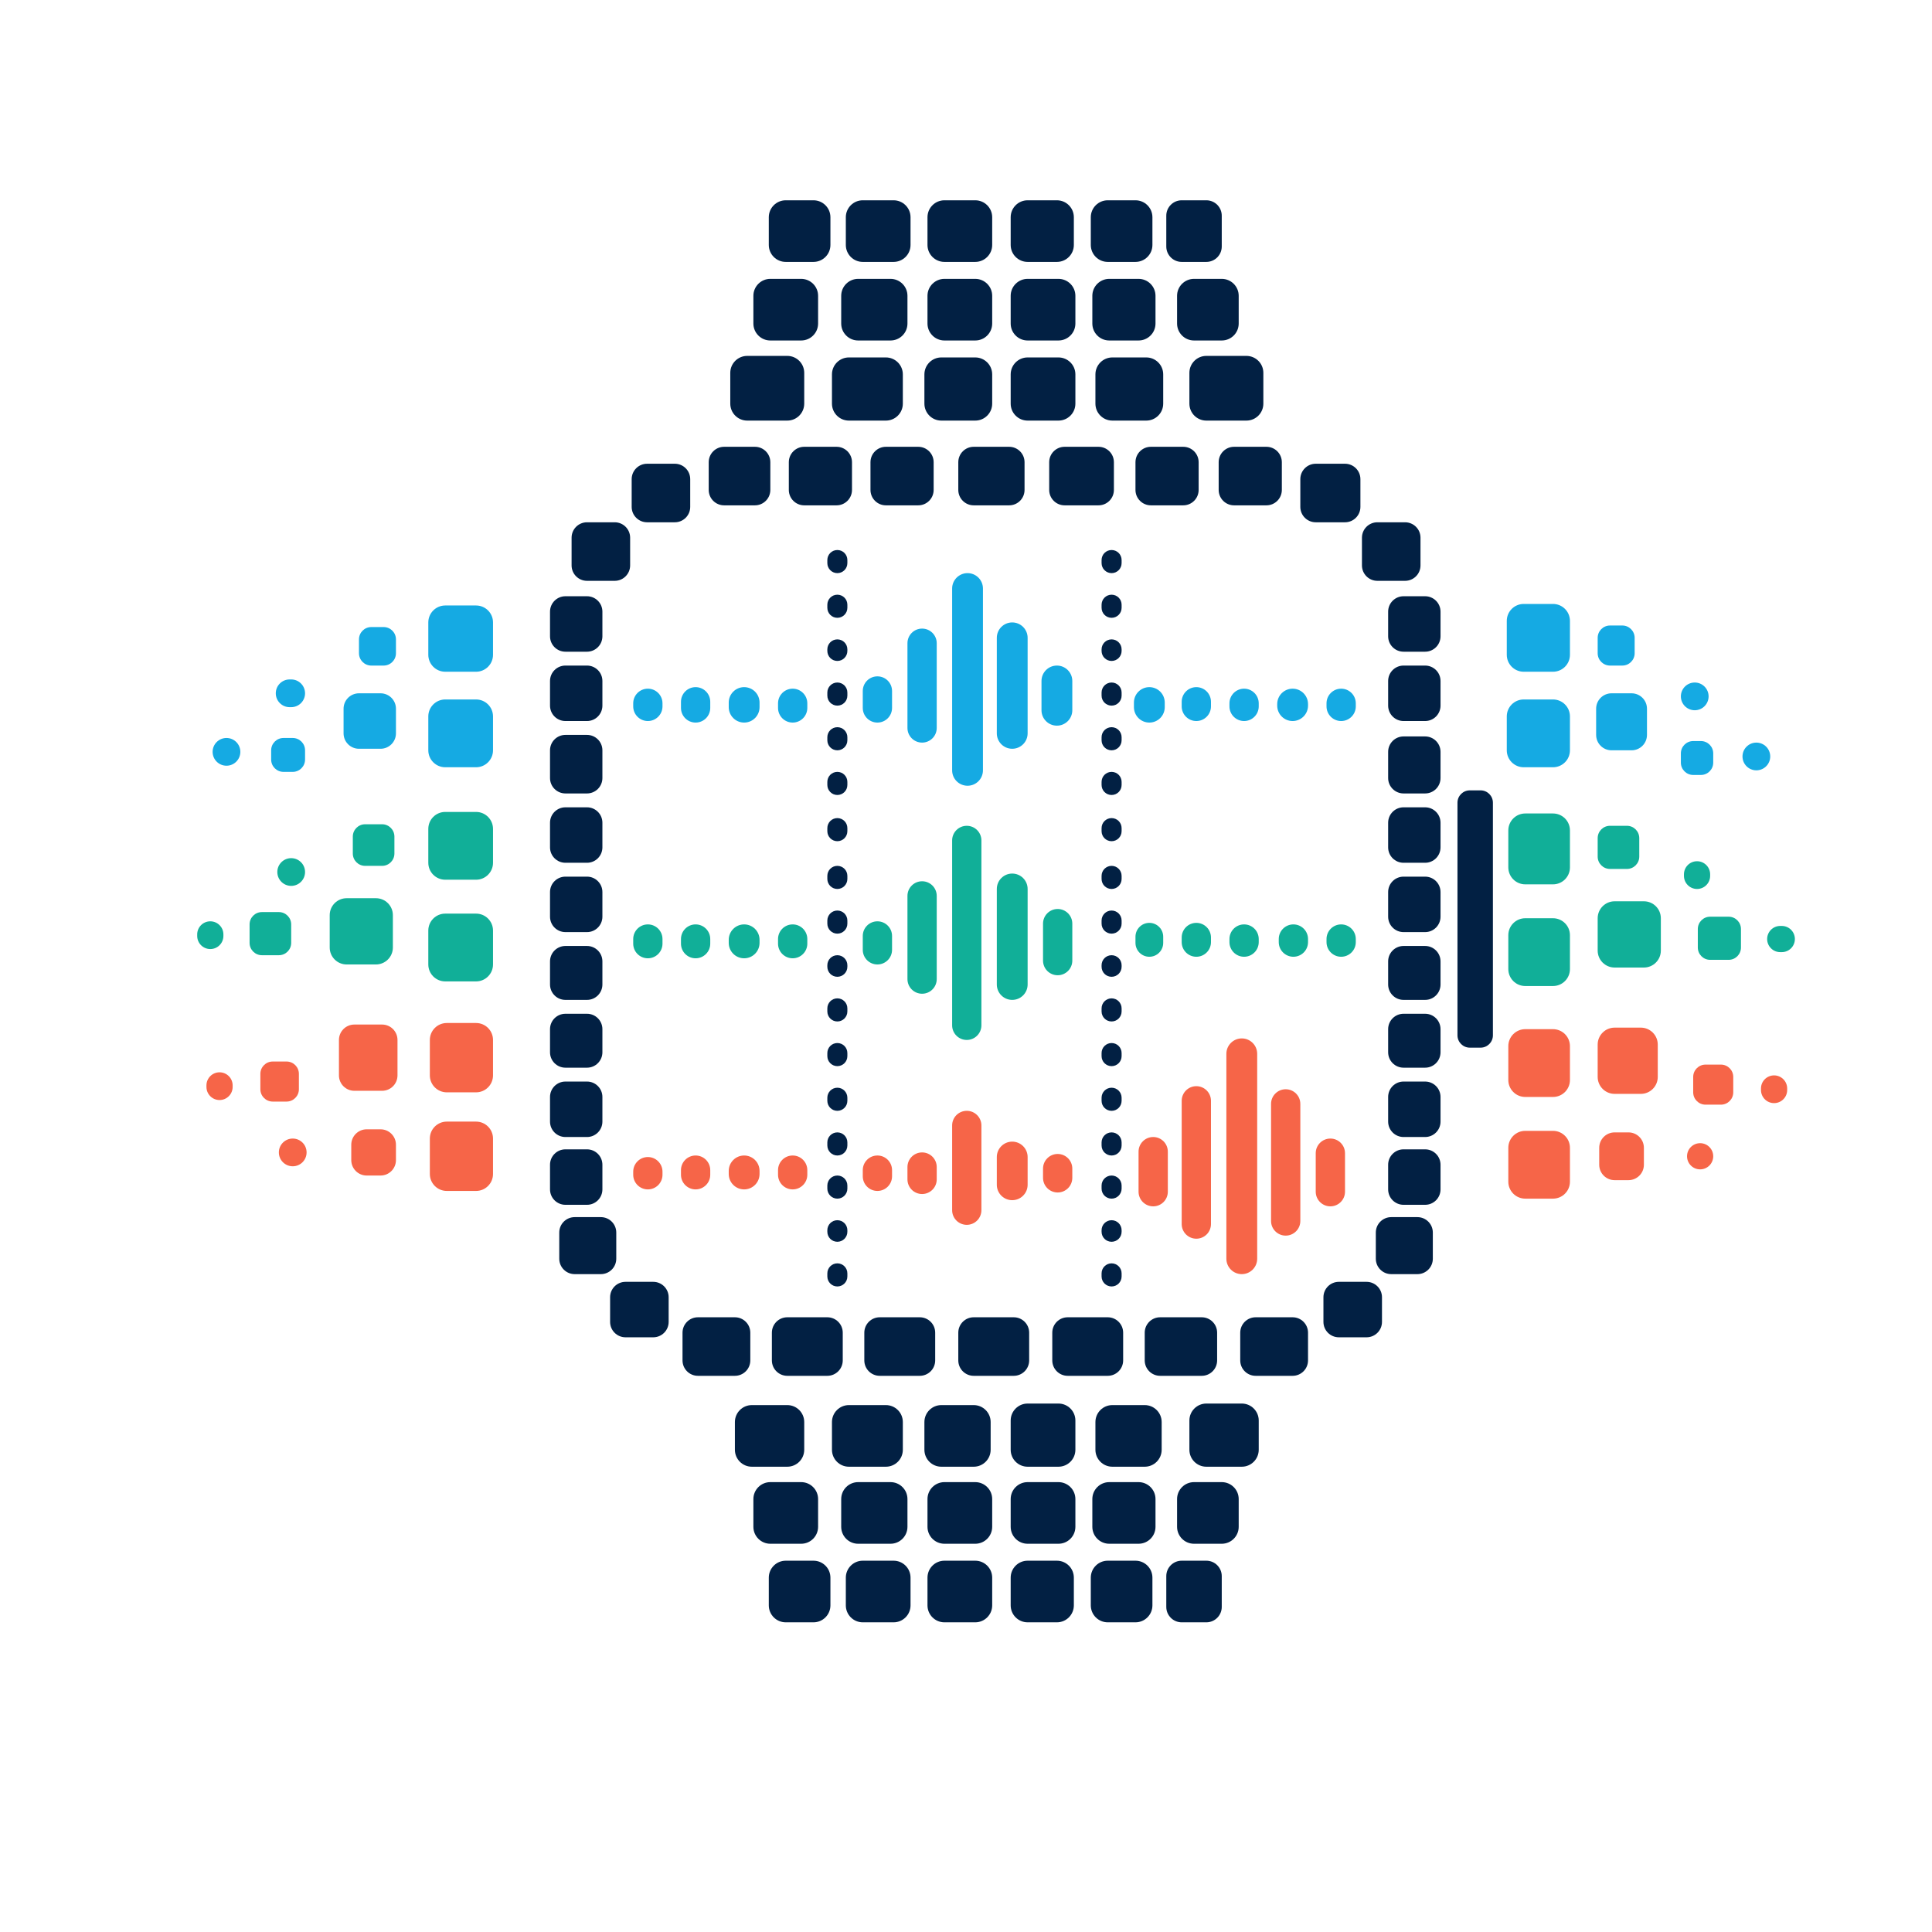
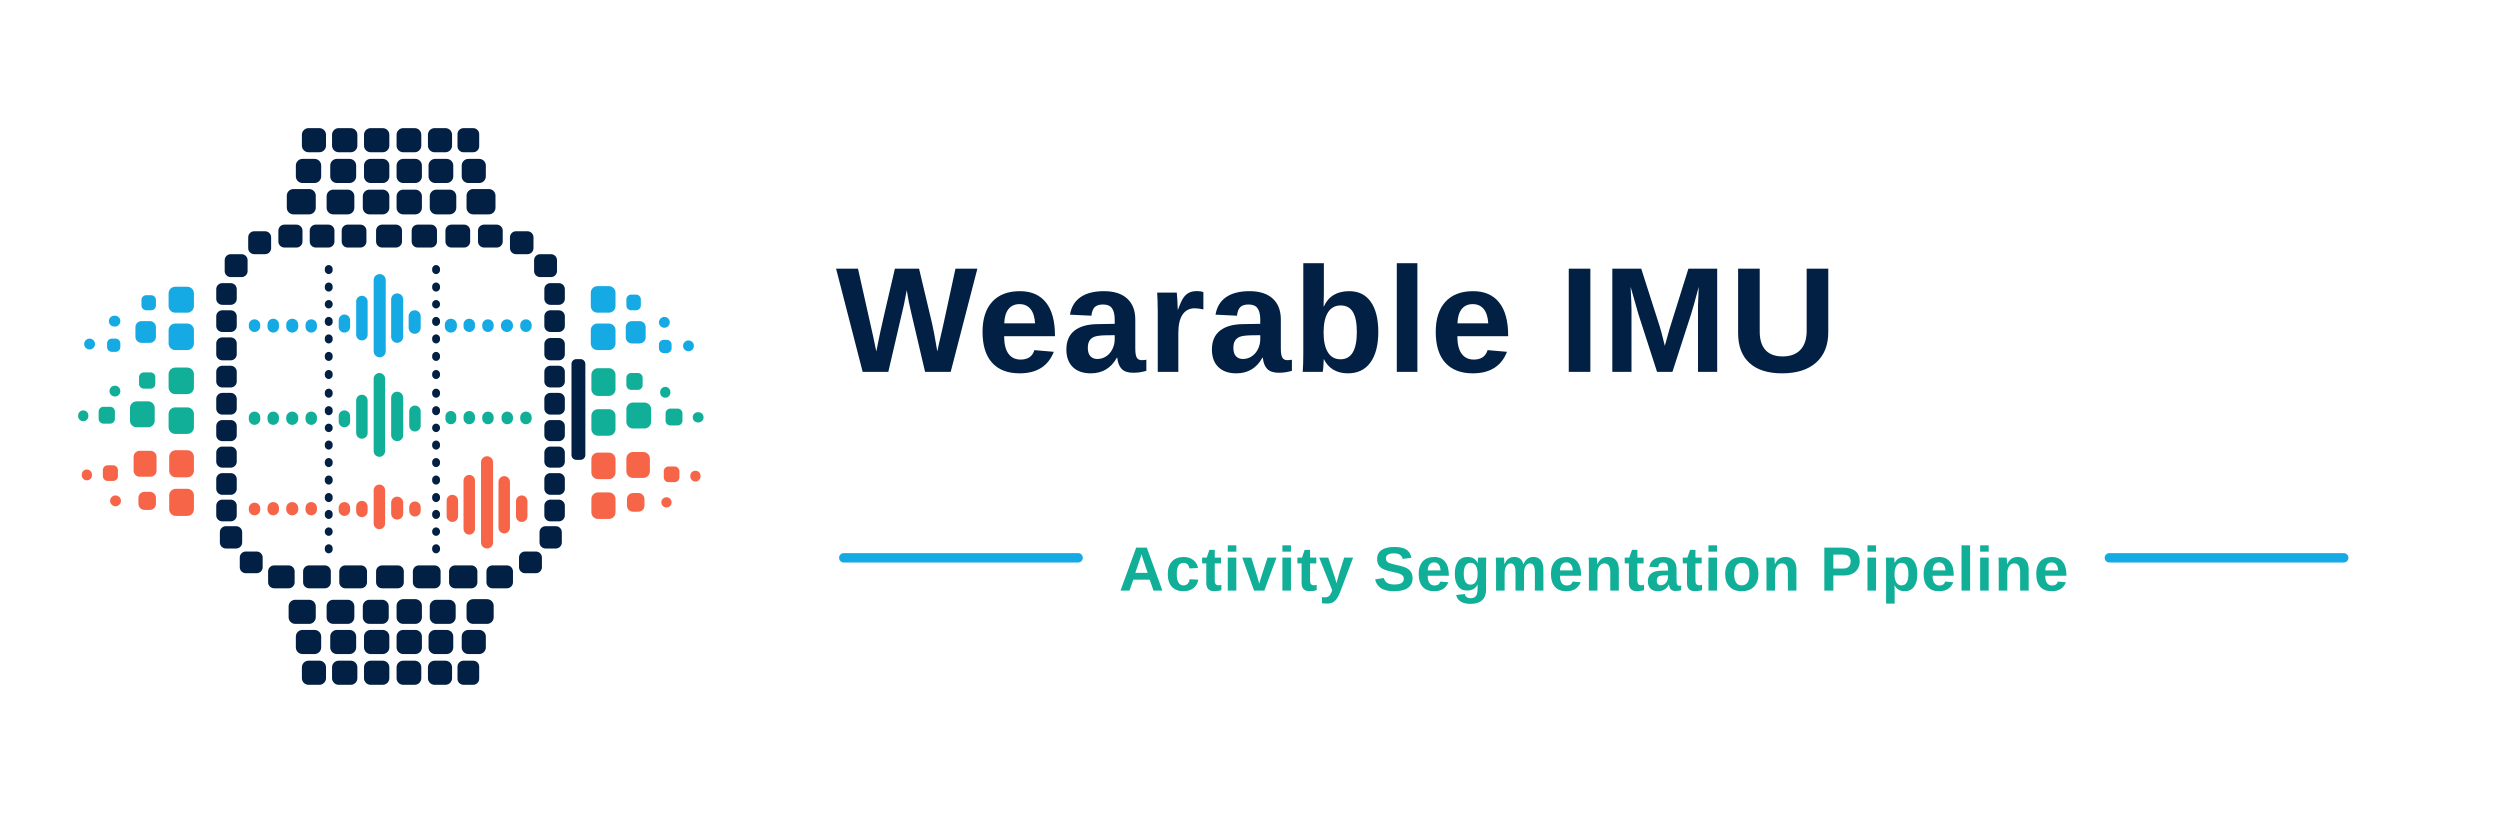
- <svg xmlns="http://www.w3.org/2000/svg" width="1254" height="1254" viewBox="0 0 1254 1254" fill="none">
-   <svg width="1254" height="1254" viewBox="0 0 1254 1254" fill="none">
+ <svg xmlns="http://www.w3.org/2000/svg" width="1600" height="520" viewBox="0 0 1600 520" fill="none" role="img" aria-labelledby="title desc">
+   <g id="mark" transform="translate(50 82) scale(0.386) translate(-128 -130)">
    <g id="dark">
      <path d="M 510 130 H 528 A 11 11 0 0 1 539 141 V 159 A 11 11 0 0 1 528 170 H 510 A 11 11 0 0 1 499 159 V 141 A 11 11 0 0 1 510 130 Z" fill="#022043" />
      <path d="M 560 130 H 580 A 11 11 0 0 1 591 141 V 159 A 11 11 0 0 1 580 170 H 560 A 11 11 0 0 1 549 159 V 141 A 11 11 0 0 1 560 130 Z" fill="#022043" />
      <path d="M 613 130 H 633 A 11 11 0 0 1 644 141 V 159 A 11 11 0 0 1 633 170 H 613 A 11 11 0 0 1 602 159 V 141 A 11 11 0 0 1 613 130 Z" fill="#022043" />
      <path d="M 667 130 H 686 A 11 11 0 0 1 697 141 V 159 A 11 11 0 0 1 686 170 H 667 A 11 11 0 0 1 656 159 V 141 A 11 11 0 0 1 667 130 Z" fill="#022043" />
      <path d="M 719 130 H 737 A 11 11 0 0 1 748 141 V 159 A 11 11 0 0 1 737 170 H 719 A 11 11 0 0 1 708 159 V 141 A 11 11 0 0 1 719 130 Z" fill="#022043" />
      <path d="M 767 130 H 783 A 10 10 0 0 1 793 140 V 160 A 10 10 0 0 1 783 170 H 767 A 10 10 0 0 1 757 160 V 140 A 10 10 0 0 1 767 130 Z" fill="#022043" />
      <path d="M 500 181 H 520 A 11 11 0 0 1 531 192 V 210 A 11 11 0 0 1 520 221 H 500 A 11 11 0 0 1 489 210 V 192 A 11 11 0 0 1 500 181 Z" fill="#022043" />
      <path d="M 557 181 H 578 A 11 11 0 0 1 589 192 V 210 A 11 11 0 0 1 578 221 H 557 A 11 11 0 0 1 546 210 V 192 A 11 11 0 0 1 557 181 Z" fill="#022043" />
      <path d="M 613 181 H 633 A 11 11 0 0 1 644 192 V 210 A 11 11 0 0 1 633 221 H 613 A 11 11 0 0 1 602 210 V 192 A 11 11 0 0 1 613 181 Z" fill="#022043" />
      <path d="M 667 181 H 687 A 11 11 0 0 1 698 192 V 210 A 11 11 0 0 1 687 221 H 667 A 11 11 0 0 1 656 210 V 192 A 11 11 0 0 1 667 181 Z" fill="#022043" />
      <path d="M 720 181 H 739 A 11 11 0 0 1 750 192 V 210 A 11 11 0 0 1 739 221 H 720 A 11 11 0 0 1 709 210 V 192 A 11 11 0 0 1 720 181 Z" fill="#022043" />
      <path d="M 775 181 H 793 A 11 11 0 0 1 804 192 V 210 A 11 11 0 0 1 793 221 H 775 A 11 11 0 0 1 764 210 V 192 A 11 11 0 0 1 775 181 Z" fill="#022043" />
      <path d="M 485 231 H 511 A 11 11 0 0 1 522 242 V 262 A 11 11 0 0 1 511 273 H 485 A 11 11 0 0 1 474 262 V 242 A 11 11 0 0 1 485 231 Z" fill="#022043" />
      <path d="M 783 231 H 809 A 11 11 0 0 1 820 242 V 262 A 11 11 0 0 1 809 273 H 783 A 11 11 0 0 1 772 262 V 242 A 11 11 0 0 1 783 231 Z" fill="#022043" />
      <path d="M 551 232 H 575 A 11 11 0 0 1 586 243 V 262 A 11 11 0 0 1 575 273 H 551 A 11 11 0 0 1 540 262 V 243 A 11 11 0 0 1 551 232 Z" fill="#022043" />
      <path d="M 611 232 H 633 A 11 11 0 0 1 644 243 V 262 A 11 11 0 0 1 633 273 H 611 A 11 11 0 0 1 600 262 V 243 A 11 11 0 0 1 611 232 Z" fill="#022043" />
      <path d="M 667 232 H 687 A 11 11 0 0 1 698 243 V 262 A 11 11 0 0 1 687 273 H 667 A 11 11 0 0 1 656 262 V 243 A 11 11 0 0 1 667 232 Z" fill="#022043" />
      <path d="M 722 232 H 744 A 11 11 0 0 1 755 243 V 262 A 11 11 0 0 1 744 273 H 722 A 11 11 0 0 1 711 262 V 243 A 11 11 0 0 1 722 232 Z" fill="#022043" />
      <path d="M 470 290 H 490 A 10 10 0 0 1 500 300 V 318 A 10 10 0 0 1 490 328 H 470 A 10 10 0 0 1 460 318 V 300 A 10 10 0 0 1 470 290 Z" fill="#022043" />
      <path d="M 522 290 H 543 A 10 10 0 0 1 553 300 V 318 A 10 10 0 0 1 543 328 H 522 A 10 10 0 0 1 512 318 V 300 A 10 10 0 0 1 522 290 Z" fill="#022043" />
      <path d="M 575 290 H 596 A 10 10 0 0 1 606 300 V 318 A 10 10 0 0 1 596 328 H 575 A 10 10 0 0 1 565 318 V 300 A 10 10 0 0 1 575 290 Z" fill="#022043" />
      <path d="M 632 290 H 655 A 10 10 0 0 1 665 300 V 318 A 10 10 0 0 1 655 328 H 632 A 10 10 0 0 1 622 318 V 300 A 10 10 0 0 1 632 290 Z" fill="#022043" />
      <path d="M 691 290 H 713 A 10 10 0 0 1 723 300 V 318 A 10 10 0 0 1 713 328 H 691 A 10 10 0 0 1 681 318 V 300 A 10 10 0 0 1 691 290 Z" fill="#022043" />
      <path d="M 747 290 H 768 A 10 10 0 0 1 778 300 V 318 A 10 10 0 0 1 768 328 H 747 A 10 10 0 0 1 737 318 V 300 A 10 10 0 0 1 747 290 Z" fill="#022043" />
      <path d="M 801 290 H 822 A 10 10 0 0 1 832 300 V 318 A 10 10 0 0 1 822 328 H 801 A 10 10 0 0 1 791 318 V 300 A 10 10 0 0 1 801 290 Z" fill="#022043" />
      <path d="M 420 301 H 438 A 10 10 0 0 1 448 311 V 329 A 10 10 0 0 1 438 339 H 420 A 10 10 0 0 1 410 329 V 311 A 10 10 0 0 1 420 301 Z" fill="#022043" />
      <path d="M 854 301 H 873 A 10 10 0 0 1 883 311 V 329 A 10 10 0 0 1 873 339 H 854 A 10 10 0 0 1 844 329 V 311 A 10 10 0 0 1 854 301 Z" fill="#022043" />
      <path d="M 381 339 H 399 A 10 10 0 0 1 409 349 V 367 A 10 10 0 0 1 399 377 H 381 A 10 10 0 0 1 371 367 V 349 A 10 10 0 0 1 381 339 Z" fill="#022043" />
      <path d="M 894 339 H 912 A 10 10 0 0 1 922 349 V 367 A 10 10 0 0 1 912 377 H 894 A 10 10 0 0 1 884 367 V 349 A 10 10 0 0 1 894 339 Z" fill="#022043" />
      <path d="M 543.5 357 H 543.5 A 6.5 6.5 0 0 1 550 363.5 V 365.5 A 6.5 6.5 0 0 1 543.5 372 H 543.5 A 6.5 6.5 0 0 1 537 365.5 V 363.5 A 6.5 6.5 0 0 1 543.5 357 Z" fill="#022043" />
      <path d="M 721.5 357 H 721.5 A 6.5 6.5 0 0 1 728 363.5 V 365.5 A 6.5 6.5 0 0 1 721.5 372 H 721.5 A 6.5 6.5 0 0 1 715 365.5 V 363.5 A 6.5 6.5 0 0 1 721.5 357 Z" fill="#022043" />
      <path d="M 543.5 386 H 543.5 A 6.5 6.5 0 0 1 550 392.5 V 394.5 A 6.5 6.5 0 0 1 543.5 401 H 543.5 A 6.5 6.5 0 0 1 537 394.5 V 392.5 A 6.5 6.5 0 0 1 543.5 386 Z" fill="#022043" />
      <path d="M 721.5 386 H 721.5 A 6.5 6.5 0 0 1 728 392.5 V 394.5 A 6.5 6.5 0 0 1 721.5 401 H 721.5 A 6.5 6.5 0 0 1 715 394.5 V 392.5 A 6.5 6.5 0 0 1 721.5 386 Z" fill="#022043" />
      <path d="M 367 387 H 381 A 10 10 0 0 1 391 397 V 413 A 10 10 0 0 1 381 423 H 367 A 10 10 0 0 1 357 413 V 397 A 10 10 0 0 1 367 387 Z" fill="#022043" />
      <path d="M 911 387 H 925 A 10 10 0 0 1 935 397 V 413 A 10 10 0 0 1 925 423 H 911 A 10 10 0 0 1 901 413 V 397 A 10 10 0 0 1 911 387 Z" fill="#022043" />
      <path d="M 543.5 415 H 543.5 A 6.5 6.5 0 0 1 550 421.5 V 422.5 A 6.5 6.5 0 0 1 543.5 429 H 543.5 A 6.5 6.5 0 0 1 537 422.5 V 421.5 A 6.5 6.5 0 0 1 543.5 415 Z" fill="#022043" />
      <path d="M 721.5 415 H 721.5 A 6.5 6.5 0 0 1 728 421.5 V 422.5 A 6.5 6.5 0 0 1 721.5 429 H 721.5 A 6.5 6.5 0 0 1 715 422.5 V 421.5 A 6.5 6.5 0 0 1 721.5 415 Z" fill="#022043" />
      <path d="M 367 432 H 381 A 10 10 0 0 1 391 442 V 458 A 10 10 0 0 1 381 468 H 367 A 10 10 0 0 1 357 458 V 442 A 10 10 0 0 1 367 432 Z" fill="#022043" />
      <path d="M 911 432 H 925 A 10 10 0 0 1 935 442 V 458 A 10 10 0 0 1 925 468 H 911 A 10 10 0 0 1 901 458 V 442 A 10 10 0 0 1 911 432 Z" fill="#022043" />
      <path d="M 543.5 443 H 543.5 A 6.5 6.5 0 0 1 550 449.5 V 451.5 A 6.5 6.5 0 0 1 543.5 458 H 543.5 A 6.5 6.5 0 0 1 537 451.5 V 449.5 A 6.5 6.5 0 0 1 543.5 443 Z" fill="#022043" />
      <path d="M 721.5 443 H 721.5 A 6.5 6.5 0 0 1 728 449.5 V 451.5 A 6.5 6.5 0 0 1 721.5 458 H 721.5 A 6.5 6.5 0 0 1 715 451.5 V 449.5 A 6.5 6.5 0 0 1 721.5 443 Z" fill="#022043" />
      <path d="M 543.5 472 H 543.5 A 6.5 6.5 0 0 1 550 478.5 V 480.5 A 6.5 6.5 0 0 1 543.5 487 H 543.5 A 6.5 6.5 0 0 1 537 480.5 V 478.5 A 6.5 6.5 0 0 1 543.5 472 Z" fill="#022043" />
      <path d="M 721.5 472 H 721.5 A 6.5 6.5 0 0 1 728 478.5 V 480.5 A 6.5 6.5 0 0 1 721.5 487 H 721.5 A 6.5 6.5 0 0 1 715 480.5 V 478.5 A 6.5 6.5 0 0 1 721.5 472 Z" fill="#022043" />
      <path d="M 367 477 H 381 A 10 10 0 0 1 391 487 V 505 A 10 10 0 0 1 381 515 H 367 A 10 10 0 0 1 357 505 V 487 A 10 10 0 0 1 367 477 Z" fill="#022043" />
      <path d="M 911 478 H 925 A 10 10 0 0 1 935 488 V 505 A 10 10 0 0 1 925 515 H 911 A 10 10 0 0 1 901 505 V 488 A 10 10 0 0 1 911 478 Z" fill="#022043" />
      <path d="M 543.5 501 H 543.5 A 6.5 6.5 0 0 1 550 507.5 V 509.5 A 6.5 6.5 0 0 1 543.5 516 H 543.5 A 6.5 6.5 0 0 1 537 509.5 V 507.5 A 6.5 6.5 0 0 1 543.5 501 Z" fill="#022043" />
      <path d="M 721.5 501 H 721.5 A 6.5 6.5 0 0 1 728 507.5 V 509.5 A 6.5 6.5 0 0 1 721.5 516 H 721.5 A 6.5 6.5 0 0 1 715 509.5 V 507.5 A 6.5 6.5 0 0 1 721.5 501 Z" fill="#022043" />
      <path d="M 954 513 H 961 A 8 8 0 0 1 969 521 V 672 A 8 8 0 0 1 961 680 H 954 A 8 8 0 0 1 946 672 V 521 A 8 8 0 0 1 954 513 Z" fill="#022043" />
      <path d="M 367 524 H 381 A 10 10 0 0 1 391 534 V 550 A 10 10 0 0 1 381 560 H 367 A 10 10 0 0 1 357 550 V 534 A 10 10 0 0 1 367 524 Z" fill="#022043" />
      <path d="M 911 524 H 925 A 10 10 0 0 1 935 534 V 550 A 10 10 0 0 1 925 560 H 911 A 10 10 0 0 1 901 550 V 534 A 10 10 0 0 1 911 524 Z" fill="#022043" />
      <path d="M 543.5 531 H 543.5 A 6.5 6.5 0 0 1 550 537.5 V 539.5 A 6.5 6.5 0 0 1 543.5 546 H 543.5 A 6.5 6.5 0 0 1 537 539.5 V 537.5 A 6.5 6.5 0 0 1 543.5 531 Z" fill="#022043" />
      <path d="M 721.5 531 H 721.5 A 6.5 6.5 0 0 1 728 537.5 V 539.5 A 6.5 6.5 0 0 1 721.5 546 H 721.5 A 6.5 6.5 0 0 1 715 539.5 V 537.5 A 6.5 6.5 0 0 1 721.5 531 Z" fill="#022043" />
      <path d="M 543.5 562 H 543.5 A 6.5 6.5 0 0 1 550 568.5 V 570.5 A 6.5 6.5 0 0 1 543.5 577 H 543.5 A 6.5 6.5 0 0 1 537 570.5 V 568.5 A 6.5 6.5 0 0 1 543.5 562 Z" fill="#022043" />
      <path d="M 721.5 562 H 721.5 A 6.5 6.5 0 0 1 728 568.5 V 570.5 A 6.5 6.5 0 0 1 721.5 577 H 721.5 A 6.5 6.5 0 0 1 715 570.5 V 568.5 A 6.5 6.5 0 0 1 721.5 562 Z" fill="#022043" />
      <path d="M 367 569 H 381 A 10 10 0 0 1 391 579 V 595 A 10 10 0 0 1 381 605 H 367 A 10 10 0 0 1 357 595 V 579 A 10 10 0 0 1 367 569 Z" fill="#022043" />
      <path d="M 911 569 H 925 A 10 10 0 0 1 935 579 V 595 A 10 10 0 0 1 925 605 H 911 A 10 10 0 0 1 901 595 V 579 A 10 10 0 0 1 911 569 Z" fill="#022043" />
      <path d="M 543.5 591 H 543.5 A 6.5 6.5 0 0 1 550 597.5 V 599.5 A 6.5 6.5 0 0 1 543.5 606 H 543.5 A 6.5 6.5 0 0 1 537 599.5 V 597.5 A 6.5 6.5 0 0 1 543.5 591 Z" fill="#022043" />
      <path d="M 721.5 591 H 721.5 A 6.5 6.5 0 0 1 728 597.5 V 599.5 A 6.5 6.5 0 0 1 721.5 606 H 721.5 A 6.5 6.5 0 0 1 715 599.5 V 597.5 A 6.5 6.5 0 0 1 721.5 591 Z" fill="#022043" />
      <path d="M 367 614 H 381 A 10 10 0 0 1 391 624 V 639 A 10 10 0 0 1 381 649 H 367 A 10 10 0 0 1 357 639 V 624 A 10 10 0 0 1 367 614 Z" fill="#022043" />
      <path d="M 911 614 H 925 A 10 10 0 0 1 935 624 V 639 A 10 10 0 0 1 925 649 H 911 A 10 10 0 0 1 901 639 V 624 A 10 10 0 0 1 911 614 Z" fill="#022043" />
      <path d="M 543.5 620 H 543.5 A 6.5 6.5 0 0 1 550 626.5 V 627.5 A 6.5 6.5 0 0 1 543.5 634 H 543.5 A 6.5 6.5 0 0 1 537 627.5 V 626.5 A 6.5 6.5 0 0 1 543.5 620 Z" fill="#022043" />
      <path d="M 721.5 620 H 721.5 A 6.5 6.5 0 0 1 728 626.5 V 627.5 A 6.5 6.5 0 0 1 721.5 634 H 721.5 A 6.5 6.5 0 0 1 715 627.5 V 626.5 A 6.5 6.5 0 0 1 721.5 620 Z" fill="#022043" />
      <path d="M 543.5 648 H 543.5 A 6.5 6.5 0 0 1 550 654.5 V 656.5 A 6.5 6.5 0 0 1 543.5 663 H 543.5 A 6.5 6.5 0 0 1 537 656.5 V 654.5 A 6.5 6.5 0 0 1 543.5 648 Z" fill="#022043" />
      <path d="M 721.5 648 H 721.5 A 6.5 6.5 0 0 1 728 654.5 V 656.5 A 6.5 6.5 0 0 1 721.5 663 H 721.5 A 6.5 6.5 0 0 1 715 656.5 V 654.5 A 6.5 6.5 0 0 1 721.5 648 Z" fill="#022043" />
      <path d="M 367 658 H 381 A 10 10 0 0 1 391 668 V 683 A 10 10 0 0 1 381 693 H 367 A 10 10 0 0 1 357 683 V 668 A 10 10 0 0 1 367 658 Z" fill="#022043" />
      <path d="M 911 658 H 925 A 10 10 0 0 1 935 668 V 683 A 10 10 0 0 1 925 693 H 911 A 10 10 0 0 1 901 683 V 668 A 10 10 0 0 1 911 658 Z" fill="#022043" />
      <path d="M 543.5 677 H 543.5 A 6.5 6.5 0 0 1 550 683.5 V 685.5 A 6.5 6.5 0 0 1 543.5 692 H 543.5 A 6.5 6.5 0 0 1 537 685.5 V 683.5 A 6.5 6.5 0 0 1 543.5 677 Z" fill="#022043" />
      <path d="M 721.5 677 H 721.5 A 6.5 6.5 0 0 1 728 683.5 V 685.5 A 6.5 6.5 0 0 1 721.5 692 H 721.5 A 6.5 6.5 0 0 1 715 685.5 V 683.5 A 6.5 6.5 0 0 1 721.5 677 Z" fill="#022043" />
      <path d="M 367 702 H 381 A 10 10 0 0 1 391 712 V 728 A 10 10 0 0 1 381 738 H 367 A 10 10 0 0 1 357 728 V 712 A 10 10 0 0 1 367 702 Z" fill="#022043" />
      <path d="M 911 702 H 925 A 10 10 0 0 1 935 712 V 728 A 10 10 0 0 1 925 738 H 911 A 10 10 0 0 1 901 728 V 712 A 10 10 0 0 1 911 702 Z" fill="#022043" />
      <path d="M 543.5 706 H 543.5 A 6.5 6.5 0 0 1 550 712.5 V 714.5 A 6.5 6.5 0 0 1 543.5 721 H 543.5 A 6.5 6.5 0 0 1 537 714.5 V 712.5 A 6.5 6.5 0 0 1 543.5 706 Z" fill="#022043" />
      <path d="M 721.5 706 H 721.5 A 6.5 6.5 0 0 1 728 712.5 V 714.5 A 6.5 6.5 0 0 1 721.5 721 H 721.5 A 6.5 6.5 0 0 1 715 714.5 V 712.5 A 6.5 6.5 0 0 1 721.5 706 Z" fill="#022043" />
      <path d="M 543.5 735 H 543.5 A 6.5 6.5 0 0 1 550 741.5 V 743.5 A 6.5 6.5 0 0 1 543.5 750 H 543.5 A 6.5 6.5 0 0 1 537 743.5 V 741.5 A 6.5 6.5 0 0 1 543.5 735 Z" fill="#022043" />
      <path d="M 721.5 735 H 721.5 A 6.5 6.5 0 0 1 728 741.5 V 743.5 A 6.5 6.5 0 0 1 721.5 750 H 721.5 A 6.5 6.5 0 0 1 715 743.5 V 741.5 A 6.5 6.5 0 0 1 721.5 735 Z" fill="#022043" />
      <path d="M 367 746 H 381 A 10 10 0 0 1 391 756 V 772 A 10 10 0 0 1 381 782 H 367 A 10 10 0 0 1 357 772 V 756 A 10 10 0 0 1 367 746 Z" fill="#022043" />
      <path d="M 911 746 H 925 A 10 10 0 0 1 935 756 V 772 A 10 10 0 0 1 925 782 H 911 A 10 10 0 0 1 901 772 V 756 A 10 10 0 0 1 911 746 Z" fill="#022043" />
      <path d="M 543.5 763 H 543.5 A 6.5 6.5 0 0 1 550 769.5 V 771.5 A 6.5 6.5 0 0 1 543.5 778 H 543.5 A 6.5 6.5 0 0 1 537 771.5 V 769.5 A 6.5 6.5 0 0 1 543.5 763 Z" fill="#022043" />
      <path d="M 721.5 763 H 721.5 A 6.5 6.5 0 0 1 728 769.5 V 771.5 A 6.5 6.5 0 0 1 721.5 778 H 721.5 A 6.5 6.5 0 0 1 715 771.5 V 769.5 A 6.5 6.5 0 0 1 721.5 763 Z" fill="#022043" />
      <path d="M 373 790 H 390 A 10 10 0 0 1 400 800 V 817 A 10 10 0 0 1 390 827 H 373 A 10 10 0 0 1 363 817 V 800 A 10 10 0 0 1 373 790 Z" fill="#022043" />
      <path d="M 903 790 H 920 A 10 10 0 0 1 930 800 V 817 A 10 10 0 0 1 920 827 H 903 A 10 10 0 0 1 893 817 V 800 A 10 10 0 0 1 903 790 Z" fill="#022043" />
      <path d="M 543.5 792 H 543.5 A 6.5 6.5 0 0 1 550 798.5 V 799.5 A 6.5 6.5 0 0 1 543.5 806 H 543.5 A 6.5 6.5 0 0 1 537 799.5 V 798.5 A 6.5 6.5 0 0 1 543.5 792 Z" fill="#022043" />
      <path d="M 721.5 792 H 721.5 A 6.5 6.5 0 0 1 728 798.5 V 799.5 A 6.5 6.5 0 0 1 721.5 806 H 721.5 A 6.5 6.5 0 0 1 715 799.5 V 798.5 A 6.5 6.5 0 0 1 721.5 792 Z" fill="#022043" />
      <path d="M 543.5 820 H 543.5 A 6.5 6.5 0 0 1 550 826.5 V 828.5 A 6.5 6.5 0 0 1 543.5 835 H 543.5 A 6.5 6.5 0 0 1 537 828.5 V 826.5 A 6.5 6.5 0 0 1 543.5 820 Z" fill="#022043" />
      <path d="M 721.5 820 H 721.5 A 6.5 6.5 0 0 1 728 826.5 V 828.5 A 6.5 6.5 0 0 1 721.5 835 H 721.5 A 6.5 6.5 0 0 1 715 828.5 V 826.5 A 6.5 6.5 0 0 1 721.5 820 Z" fill="#022043" />
      <path d="M 406 832 H 424 A 10 10 0 0 1 434 842 V 858 A 10 10 0 0 1 424 868 H 406 A 10 10 0 0 1 396 858 V 842 A 10 10 0 0 1 406 832 Z" fill="#022043" />
      <path d="M 869 832 H 887 A 10 10 0 0 1 897 842 V 858 A 10 10 0 0 1 887 868 H 869 A 10 10 0 0 1 859 858 V 842 A 10 10 0 0 1 869 832 Z" fill="#022043" />
      <path d="M 453 855 H 477 A 10 10 0 0 1 487 865 V 883 A 10 10 0 0 1 477 893 H 453 A 10 10 0 0 1 443 883 V 865 A 10 10 0 0 1 453 855 Z" fill="#022043" />
      <path d="M 511 855 H 537 A 10 10 0 0 1 547 865 V 883 A 10 10 0 0 1 537 893 H 511 A 10 10 0 0 1 501 883 V 865 A 10 10 0 0 1 511 855 Z" fill="#022043" />
      <path d="M 571 855 H 597 A 10 10 0 0 1 607 865 V 883 A 10 10 0 0 1 597 893 H 571 A 10 10 0 0 1 561 883 V 865 A 10 10 0 0 1 571 855 Z" fill="#022043" />
      <path d="M 632 855 H 658 A 10 10 0 0 1 668 865 V 883 A 10 10 0 0 1 658 893 H 632 A 10 10 0 0 1 622 883 V 865 A 10 10 0 0 1 632 855 Z" fill="#022043" />
      <path d="M 693 855 H 719 A 10 10 0 0 1 729 865 V 883 A 10 10 0 0 1 719 893 H 693 A 10 10 0 0 1 683 883 V 865 A 10 10 0 0 1 693 855 Z" fill="#022043" />
      <path d="M 753 855 H 780 A 10 10 0 0 1 790 865 V 883 A 10 10 0 0 1 780 893 H 753 A 10 10 0 0 1 743 883 V 865 A 10 10 0 0 1 753 855 Z" fill="#022043" />
      <path d="M 815 855 H 839 A 10 10 0 0 1 849 865 V 883 A 10 10 0 0 1 839 893 H 815 A 10 10 0 0 1 805 883 V 865 A 10 10 0 0 1 815 855 Z" fill="#022043" />
      <path d="M 667 911 H 687 A 11 11 0 0 1 698 922 V 941 A 11 11 0 0 1 687 952 H 667 A 11 11 0 0 1 656 941 V 922 A 11 11 0 0 1 667 911 Z" fill="#022043" />
      <path d="M 783 911 H 806 A 11 11 0 0 1 817 922 V 941 A 11 11 0 0 1 806 952 H 783 A 11 11 0 0 1 772 941 V 922 A 11 11 0 0 1 783 911 Z" fill="#022043" />
      <path d="M 488 912 H 511 A 11 11 0 0 1 522 923 V 941 A 11 11 0 0 1 511 952 H 488 A 11 11 0 0 1 477 941 V 923 A 11 11 0 0 1 488 912 Z" fill="#022043" />
      <path d="M 551 912 H 575 A 11 11 0 0 1 586 923 V 941 A 11 11 0 0 1 575 952 H 551 A 11 11 0 0 1 540 941 V 923 A 11 11 0 0 1 551 912 Z" fill="#022043" />
      <path d="M 611 912 H 632 A 11 11 0 0 1 643 923 V 941 A 11 11 0 0 1 632 952 H 611 A 11 11 0 0 1 600 941 V 923 A 11 11 0 0 1 611 912 Z" fill="#022043" />
      <path d="M 722 912 H 743 A 11 11 0 0 1 754 923 V 941 A 11 11 0 0 1 743 952 H 722 A 11 11 0 0 1 711 941 V 923 A 11 11 0 0 1 722 912 Z" fill="#022043" />
      <path d="M 500 962 H 520 A 11 11 0 0 1 531 973 V 991 A 11 11 0 0 1 520 1002 H 500 A 11 11 0 0 1 489 991 V 973 A 11 11 0 0 1 500 962 Z" fill="#022043" />
      <path d="M 557 962 H 578 A 11 11 0 0 1 589 973 V 991 A 11 11 0 0 1 578 1002 H 557 A 11 11 0 0 1 546 991 V 973 A 11 11 0 0 1 557 962 Z" fill="#022043" />
      <path d="M 613 962 H 633 A 11 11 0 0 1 644 973 V 991 A 11 11 0 0 1 633 1002 H 613 A 11 11 0 0 1 602 991 V 973 A 11 11 0 0 1 613 962 Z" fill="#022043" />
      <path d="M 667 962 H 687 A 11 11 0 0 1 698 973 V 991 A 11 11 0 0 1 687 1002 H 667 A 11 11 0 0 1 656 991 V 973 A 11 11 0 0 1 667 962 Z" fill="#022043" />
      <path d="M 720 962 H 739 A 11 11 0 0 1 750 973 V 991 A 11 11 0 0 1 739 1002 H 720 A 11 11 0 0 1 709 991 V 973 A 11 11 0 0 1 720 962 Z" fill="#022043" />
      <path d="M 775 962 H 793 A 11 11 0 0 1 804 973 V 991 A 11 11 0 0 1 793 1002 H 775 A 11 11 0 0 1 764 991 V 973 A 11 11 0 0 1 775 962 Z" fill="#022043" />
      <path d="M 510 1013 H 528 A 11 11 0 0 1 539 1024 V 1042 A 11 11 0 0 1 528 1053 H 510 A 11 11 0 0 1 499 1042 V 1024 A 11 11 0 0 1 510 1013 Z" fill="#022043" />
      <path d="M 560 1013 H 580 A 11 11 0 0 1 591 1024 V 1042 A 11 11 0 0 1 580 1053 H 560 A 11 11 0 0 1 549 1042 V 1024 A 11 11 0 0 1 560 1013 Z" fill="#022043" />
      <path d="M 613 1013 H 633 A 11 11 0 0 1 644 1024 V 1042 A 11 11 0 0 1 633 1053 H 613 A 11 11 0 0 1 602 1042 V 1024 A 11 11 0 0 1 613 1013 Z" fill="#022043" />
      <path d="M 667 1013 H 686 A 11 11 0 0 1 697 1024 V 1042 A 11 11 0 0 1 686 1053 H 667 A 11 11 0 0 1 656 1042 V 1024 A 11 11 0 0 1 667 1013 Z" fill="#022043" />
      <path d="M 719 1013 H 737 A 11 11 0 0 1 748 1024 V 1042 A 11 11 0 0 1 737 1053 H 719 A 11 11 0 0 1 708 1042 V 1024 A 11 11 0 0 1 719 1013 Z" fill="#022043" />
      <path d="M 767 1013 H 783 A 10 10 0 0 1 793 1023 V 1043 A 10 10 0 0 1 783 1053 H 767 A 10 10 0 0 1 757 1043 V 1023 A 10 10 0 0 1 767 1013 Z" fill="#022043" />
    </g>
    <g id="cyan">
      <path d="M 628 372 H 628 A 10 10 0 0 1 638 382 V 500 A 10 10 0 0 1 628 510 H 628 A 10 10 0 0 1 618 500 V 382 A 10 10 0 0 1 628 372 Z" fill="#15AAE3" />
      <path d="M 989 392 H 1008 A 11 11 0 0 1 1019 403 V 425 A 11 11 0 0 1 1008 436 H 989 A 11 11 0 0 1 978 425 V 403 A 11 11 0 0 1 989 392 Z" fill="#15AAE3" />
      <path d="M 289 393 H 309 A 11 11 0 0 1 320 404 V 425 A 11 11 0 0 1 309 436 H 289 A 11 11 0 0 1 278 425 V 404 A 11 11 0 0 1 289 393 Z" fill="#15AAE3" />
      <path d="M 657 404 H 657 A 10 10 0 0 1 667 414 V 476 A 10 10 0 0 1 657 486 H 657 A 10 10 0 0 1 647 476 V 414 A 10 10 0 0 1 657 404 Z" fill="#15AAE3" />
      <path d="M 1045 406 H 1053 A 8 8 0 0 1 1061 414 V 424 A 8 8 0 0 1 1053 432 H 1045 A 8 8 0 0 1 1037 424 V 414 A 8 8 0 0 1 1045 406 Z" fill="#15AAE3" />
      <path d="M 241 407 H 249 A 8 8 0 0 1 257 415 V 424 A 8 8 0 0 1 249 432 H 241 A 8 8 0 0 1 233 424 V 415 A 8 8 0 0 1 241 407 Z" fill="#15AAE3" />
      <path d="M 598.5 408 H 598.5 A 9.5 9.5 0 0 1 608 417.5 V 472.5 A 9.5 9.5 0 0 1 598.5 482 H 598.5 A 9.5 9.5 0 0 1 589 472.5 V 417.5 A 9.5 9.5 0 0 1 598.5 408 Z" fill="#15AAE3" />
      <path d="M 686 432 H 686 A 10 10 0 0 1 696 442 V 461 A 10 10 0 0 1 686 471 H 686 A 10 10 0 0 1 676 461 V 442 A 10 10 0 0 1 686 432 Z" fill="#15AAE3" />
      <path d="M 569.5 439 H 569.5 A 9.5 9.5 0 0 1 579 448.5 V 459.5 A 9.5 9.5 0 0 1 569.5 469 H 569.5 A 9.5 9.5 0 0 1 560 459.5 V 448.5 A 9.5 9.5 0 0 1 569.5 439 Z" fill="#15AAE3" />
      <path d="M 188 441 H 189 A 9 9 0 0 1 198 450 V 450 A 9 9 0 0 1 189 459 H 188 A 9 9 0 0 1 179 450 V 450 A 9 9 0 0 1 188 441 Z" fill="#15AAE3" />
      <path d="M 1100 443 H 1100 A 9 9 0 0 1 1109 452 V 452 A 9 9 0 0 1 1100 461 H 1100 A 9 9 0 0 1 1091 452 V 452 A 9 9 0 0 1 1100 443 Z" fill="#15AAE3" />
      <path d="M 451.5 446 H 451.5 A 9.5 9.5 0 0 1 461 455.5 V 459.5 A 9.5 9.5 0 0 1 451.5 469 H 451.5 A 9.5 9.5 0 0 1 442 459.5 V 455.5 A 9.5 9.5 0 0 1 451.5 446 Z" fill="#15AAE3" />
      <path d="M 483 446 H 483 A 10 10 0 0 1 493 456 V 459 A 10 10 0 0 1 483 469 H 483 A 10 10 0 0 1 473 459 V 456 A 10 10 0 0 1 483 446 Z" fill="#15AAE3" />
      <path d="M 746 446 H 746 A 10 10 0 0 1 756 456 V 459 A 10 10 0 0 1 746 469 H 746 A 10 10 0 0 1 736 459 V 456 A 10 10 0 0 1 746 446 Z" fill="#15AAE3" />
      <path d="M 776.5 446 H 776.5 A 9.5 9.5 0 0 1 786 455.5 V 458.5 A 9.5 9.5 0 0 1 776.5 468 H 776.5 A 9.5 9.5 0 0 1 767 458.5 V 455.5 A 9.5 9.5 0 0 1 776.5 446 Z" fill="#15AAE3" />
      <path d="M 420.5 447 H 420.5 A 9.5 9.5 0 0 1 430 456.5 V 458.5 A 9.5 9.5 0 0 1 420.5 468 H 420.5 A 9.5 9.5 0 0 1 411 458.5 V 456.5 A 9.5 9.5 0 0 1 420.5 447 Z" fill="#15AAE3" />
      <path d="M 514.5 447 H 514.5 A 9.5 9.5 0 0 1 524 456.5 V 459.5 A 9.5 9.5 0 0 1 514.5 469 H 514.5 A 9.5 9.5 0 0 1 505 459.5 V 456.5 A 9.5 9.5 0 0 1 514.5 447 Z" fill="#15AAE3" />
      <path d="M 807.5 447 H 807.5 A 9.5 9.5 0 0 1 817 456.5 V 458.5 A 9.5 9.5 0 0 1 807.5 468 H 807.5 A 9.5 9.5 0 0 1 798 458.5 V 456.5 A 9.5 9.5 0 0 1 807.5 447 Z" fill="#15AAE3" />
      <path d="M 839 447 H 839 A 10 10 0 0 1 849 457 V 458 A 10 10 0 0 1 839 468 H 839 A 10 10 0 0 1 829 458 V 457 A 10 10 0 0 1 839 447 Z" fill="#15AAE3" />
      <path d="M 870.5 447 H 870.5 A 9.5 9.5 0 0 1 880 456.5 V 458.5 A 9.5 9.5 0 0 1 870.5 468 H 870.5 A 9.5 9.5 0 0 1 861 458.5 V 456.5 A 9.5 9.5 0 0 1 870.5 447 Z" fill="#15AAE3" />
      <path d="M 233 450 H 247 A 10 10 0 0 1 257 460 V 476 A 10 10 0 0 1 247 486 H 233 A 10 10 0 0 1 223 476 V 460 A 10 10 0 0 1 233 450 Z" fill="#15AAE3" />
      <path d="M 1046 450 H 1059 A 10 10 0 0 1 1069 460 V 477 A 10 10 0 0 1 1059 487 H 1046 A 10 10 0 0 1 1036 477 V 460 A 10 10 0 0 1 1046 450 Z" fill="#15AAE3" />
      <path d="M 289 454 H 309 A 11 11 0 0 1 320 465 V 487 A 11 11 0 0 1 309 498 H 289 A 11 11 0 0 1 278 487 V 465 A 11 11 0 0 1 289 454 Z" fill="#15AAE3" />
      <path d="M 989 454 H 1008 A 11 11 0 0 1 1019 465 V 487 A 11 11 0 0 1 1008 498 H 989 A 11 11 0 0 1 978 487 V 465 A 11 11 0 0 1 989 454 Z" fill="#15AAE3" />
      <path d="M 147 479 H 147 A 9 9 0 0 1 156 488 V 488 A 9 9 0 0 1 147 497 H 147 A 9 9 0 0 1 138 488 V 488 A 9 9 0 0 1 147 479 Z" fill="#15AAE3" />
      <path d="M 184 479 H 190 A 8 8 0 0 1 198 487 V 493 A 8 8 0 0 1 190 501 H 184 A 8 8 0 0 1 176 493 V 487 A 8 8 0 0 1 184 479 Z" fill="#15AAE3" />
      <path d="M 1099 481 H 1104 A 8 8 0 0 1 1112 489 V 495 A 8 8 0 0 1 1104 503 H 1099 A 8 8 0 0 1 1091 495 V 489 A 8 8 0 0 1 1099 481 Z" fill="#15AAE3" />
      <path d="M 1140 482 H 1140 A 9 9 0 0 1 1149 491 V 491 A 9 9 0 0 1 1140 500 H 1140 A 9 9 0 0 1 1131 491 V 491 A 9 9 0 0 1 1140 482 Z" fill="#15AAE3" />
    </g>
    <g id="green">
      <path d="M 289 527 H 309 A 11 11 0 0 1 320 538 V 560 A 11 11 0 0 1 309 571 H 289 A 11 11 0 0 1 278 560 V 538 A 11 11 0 0 1 289 527 Z" fill="#11AF98" />
      <path d="M 990 528 H 1008 A 11 11 0 0 1 1019 539 V 563 A 11 11 0 0 1 1008 574 H 990 A 11 11 0 0 1 979 563 V 539 A 11 11 0 0 1 990 528 Z" fill="#11AF98" />
      <path d="M 237 535 H 248 A 8 8 0 0 1 256 543 V 554 A 8 8 0 0 1 248 562 H 237 A 8 8 0 0 1 229 554 V 543 A 8 8 0 0 1 237 535 Z" fill="#11AF98" />
      <path d="M 627.5 536 H 627.5 A 9.5 9.5 0 0 1 637 545.5 V 665.5 A 9.5 9.5 0 0 1 627.5 675 H 627.5 A 9.5 9.5 0 0 1 618 665.5 V 545.5 A 9.5 9.5 0 0 1 627.5 536 Z" fill="#11AF98" />
      <path d="M 1045 536 H 1056 A 8 8 0 0 1 1064 544 V 556 A 8 8 0 0 1 1056 564 H 1045 A 8 8 0 0 1 1037 556 V 544 A 8 8 0 0 1 1045 536 Z" fill="#11AF98" />
      <path d="M 189 557 H 189 A 9 9 0 0 1 198 566 V 566 A 9 9 0 0 1 189 575 H 189 A 9 9 0 0 1 180 566 V 566 A 9 9 0 0 1 189 557 Z" fill="#11AF98" />
      <path d="M 1101.5 559 H 1101.5 A 8.5 8.5 0 0 1 1110 567.5 V 568.5 A 8.5 8.5 0 0 1 1101.5 577 H 1101.5 A 8.5 8.5 0 0 1 1093 568.5 V 567.5 A 8.5 8.5 0 0 1 1101.5 559 Z" fill="#11AF98" />
      <path d="M 657 567 H 657 A 10 10 0 0 1 667 577 V 639 A 10 10 0 0 1 657 649 H 657 A 10 10 0 0 1 647 639 V 577 A 10 10 0 0 1 657 567 Z" fill="#11AF98" />
      <path d="M 598.5 572 H 598.5 A 9.5 9.5 0 0 1 608 581.5 V 635.5 A 9.5 9.5 0 0 1 598.5 645 H 598.5 A 9.5 9.5 0 0 1 589 635.5 V 581.5 A 9.5 9.5 0 0 1 598.5 572 Z" fill="#11AF98" />
      <path d="M 225 583 H 244 A 11 11 0 0 1 255 594 V 615 A 11 11 0 0 1 244 626 H 225 A 11 11 0 0 1 214 615 V 594 A 11 11 0 0 1 225 583 Z" fill="#11AF98" />
      <path d="M 1048 585 H 1067 A 11 11 0 0 1 1078 596 V 617 A 11 11 0 0 1 1067 628 H 1048 A 11 11 0 0 1 1037 617 V 596 A 11 11 0 0 1 1048 585 Z" fill="#11AF98" />
      <path d="M 686.5 590 H 686.5 A 9.5 9.5 0 0 1 696 599.5 V 623.5 A 9.5 9.5 0 0 1 686.5 633 H 686.5 A 9.5 9.5 0 0 1 677 623.5 V 599.5 A 9.5 9.5 0 0 1 686.5 590 Z" fill="#11AF98" />
      <path d="M 170 592 H 181 A 8 8 0 0 1 189 600 V 612 A 8 8 0 0 1 181 620 H 170 A 8 8 0 0 1 162 612 V 600 A 8 8 0 0 1 170 592 Z" fill="#11AF98" />
      <path d="M 289 593 H 309 A 11 11 0 0 1 320 604 V 626 A 11 11 0 0 1 309 637 H 289 A 11 11 0 0 1 278 626 V 604 A 11 11 0 0 1 289 593 Z" fill="#11AF98" />
      <path d="M 1110 595 H 1122 A 8 8 0 0 1 1130 603 V 615 A 8 8 0 0 1 1122 623 H 1110 A 8 8 0 0 1 1102 615 V 603 A 8 8 0 0 1 1110 595 Z" fill="#11AF98" />
      <path d="M 990 596 H 1008 A 11 11 0 0 1 1019 607 V 629 A 11 11 0 0 1 1008 640 H 990 A 11 11 0 0 1 979 629 V 607 A 11 11 0 0 1 990 596 Z" fill="#11AF98" />
      <path d="M 136.5 598 H 136.5 A 8.5 8.5 0 0 1 145 606.5 V 607.5 A 8.5 8.5 0 0 1 136.5 616 H 136.5 A 8.5 8.5 0 0 1 128 607.5 V 606.5 A 8.5 8.5 0 0 1 136.5 598 Z" fill="#11AF98" />
      <path d="M 569.5 598 H 569.5 A 9.5 9.5 0 0 1 579 607.5 V 616.5 A 9.5 9.5 0 0 1 569.5 626 H 569.5 A 9.5 9.5 0 0 1 560 616.5 V 607.5 A 9.5 9.5 0 0 1 569.5 598 Z" fill="#11AF98" />
      <path d="M 746 599 H 746 A 9 9 0 0 1 755 608 V 612 A 9 9 0 0 1 746 621 H 746 A 9 9 0 0 1 737 612 V 608 A 9 9 0 0 1 746 599 Z" fill="#11AF98" />
      <path d="M 776.5 599 H 776.5 A 9.5 9.5 0 0 1 786 608.5 V 611.5 A 9.5 9.5 0 0 1 776.5 621 H 776.5 A 9.5 9.5 0 0 1 767 611.5 V 608.5 A 9.5 9.5 0 0 1 776.5 599 Z" fill="#11AF98" />
      <path d="M 420.5 600 H 420.5 A 9.5 9.5 0 0 1 430 609.5 V 612.5 A 9.5 9.5 0 0 1 420.5 622 H 420.5 A 9.5 9.5 0 0 1 411 612.5 V 609.5 A 9.5 9.5 0 0 1 420.5 600 Z" fill="#11AF98" />
      <path d="M 451.5 600 H 451.5 A 9.5 9.5 0 0 1 461 609.5 V 612.5 A 9.5 9.5 0 0 1 451.5 622 H 451.5 A 9.5 9.5 0 0 1 442 612.5 V 609.5 A 9.5 9.5 0 0 1 451.5 600 Z" fill="#11AF98" />
      <path d="M 483 600 H 483 A 10 10 0 0 1 493 610 V 612 A 10 10 0 0 1 483 622 H 483 A 10 10 0 0 1 473 612 V 610 A 10 10 0 0 1 483 600 Z" fill="#11AF98" />
      <path d="M 514.5 600 H 514.5 A 9.5 9.5 0 0 1 524 609.5 V 612.5 A 9.5 9.5 0 0 1 514.5 622 H 514.5 A 9.5 9.5 0 0 1 505 612.5 V 609.5 A 9.5 9.5 0 0 1 514.5 600 Z" fill="#11AF98" />
      <path d="M 807.5 600 H 807.5 A 9.5 9.5 0 0 1 817 609.5 V 611.5 A 9.5 9.5 0 0 1 807.5 621 H 807.5 A 9.5 9.5 0 0 1 798 611.5 V 609.5 A 9.5 9.5 0 0 1 807.5 600 Z" fill="#11AF98" />
      <path d="M 839.5 600 H 839.5 A 9.5 9.5 0 0 1 849 609.5 V 611.5 A 9.5 9.5 0 0 1 839.5 621 H 839.5 A 9.5 9.5 0 0 1 830 611.5 V 609.5 A 9.5 9.5 0 0 1 839.5 600 Z" fill="#11AF98" />
      <path d="M 870.5 600 H 870.5 A 9.5 9.5 0 0 1 880 609.5 V 611.5 A 9.5 9.5 0 0 1 870.5 621 H 870.5 A 9.5 9.5 0 0 1 861 611.5 V 609.5 A 9.5 9.5 0 0 1 870.5 600 Z" fill="#11AF98" />
      <path d="M 1155.5 601 H 1156.5 A 8.5 8.5 0 0 1 1165 609.5 V 609.5 A 8.5 8.5 0 0 1 1156.5 618 H 1155.5 A 8.5 8.5 0 0 1 1147 609.5 V 609.5 A 8.5 8.5 0 0 1 1155.5 601 Z" fill="#11AF98" />
    </g>
    <g id="red">
      <path d="M 290 664 H 309 A 11 11 0 0 1 320 675 V 698 A 11 11 0 0 1 309 709 H 290 A 11 11 0 0 1 279 698 V 675 A 11 11 0 0 1 290 664 Z" fill="#F66548" />
      <path d="M 230 665 H 248 A 10 10 0 0 1 258 675 V 698 A 10 10 0 0 1 248 708 H 230 A 10 10 0 0 1 220 698 V 675 A 10 10 0 0 1 230 665 Z" fill="#F66548" />
      <path d="M 1048 667 H 1065 A 11 11 0 0 1 1076 678 V 699 A 11 11 0 0 1 1065 710 H 1048 A 11 11 0 0 1 1037 699 V 678 A 11 11 0 0 1 1048 667 Z" fill="#F66548" />
      <path d="M 990 668 H 1008 A 11 11 0 0 1 1019 679 V 701 A 11 11 0 0 1 1008 712 H 990 A 11 11 0 0 1 979 701 V 679 A 11 11 0 0 1 990 668 Z" fill="#F66548" />
      <path d="M 806 674 H 806 A 10 10 0 0 1 816 684 V 817 A 10 10 0 0 1 806 827 H 806 A 10 10 0 0 1 796 817 V 684 A 10 10 0 0 1 806 674 Z" fill="#F66548" />
      <path d="M 177 689 H 186 A 8 8 0 0 1 194 697 V 707 A 8 8 0 0 1 186 715 H 177 A 8 8 0 0 1 169 707 V 697 A 8 8 0 0 1 177 689 Z" fill="#F66548" />
      <path d="M 1107 691 H 1117 A 8 8 0 0 1 1125 699 V 709 A 8 8 0 0 1 1117 717 H 1107 A 8 8 0 0 1 1099 709 V 699 A 8 8 0 0 1 1107 691 Z" fill="#F66548" />
      <path d="M 142.5 696 H 142.5 A 8.5 8.5 0 0 1 151 704.5 V 705.5 A 8.5 8.5 0 0 1 142.5 714 H 142.5 A 8.5 8.5 0 0 1 134 705.5 V 704.5 A 8.5 8.5 0 0 1 142.5 696 Z" fill="#F66548" />
      <path d="M 1151.5 698 H 1151.5 A 8.5 8.5 0 0 1 1160 706.5 V 707.5 A 8.5 8.5 0 0 1 1151.5 716 H 1151.5 A 8.5 8.5 0 0 1 1143 707.5 V 706.5 A 8.5 8.5 0 0 1 1151.5 698 Z" fill="#F66548" />
      <path d="M 776.5 705 H 776.5 A 9.5 9.5 0 0 1 786 714.5 V 794.5 A 9.5 9.5 0 0 1 776.5 804 H 776.5 A 9.5 9.5 0 0 1 767 794.5 V 714.5 A 9.5 9.5 0 0 1 776.5 705 Z" fill="#F66548" />
      <path d="M 834.5 707 H 834.5 A 9.5 9.5 0 0 1 844 716.5 V 792.5 A 9.5 9.5 0 0 1 834.5 802 H 834.5 A 9.5 9.5 0 0 1 825 792.5 V 716.5 A 9.5 9.5 0 0 1 834.5 707 Z" fill="#F66548" />
      <path d="M 627.5 721 H 627.5 A 9.5 9.5 0 0 1 637 730.5 V 785.5 A 9.5 9.5 0 0 1 627.5 795 H 627.5 A 9.5 9.5 0 0 1 618 785.5 V 730.5 A 9.5 9.5 0 0 1 627.5 721 Z" fill="#F66548" />
      <path d="M 290 728 H 309 A 11 11 0 0 1 320 739 V 762 A 11 11 0 0 1 309 773 H 290 A 11 11 0 0 1 279 762 V 739 A 11 11 0 0 1 290 728 Z" fill="#F66548" />
      <path d="M 238 733 H 247 A 10 10 0 0 1 257 743 V 753 A 10 10 0 0 1 247 763 H 238 A 10 10 0 0 1 228 753 V 743 A 10 10 0 0 1 238 733 Z" fill="#F66548" />
      <path d="M 990 734 H 1008 A 11 11 0 0 1 1019 745 V 767 A 11 11 0 0 1 1008 778 H 990 A 11 11 0 0 1 979 767 V 745 A 11 11 0 0 1 990 734 Z" fill="#F66548" />
      <path d="M 1048 735 H 1057 A 10 10 0 0 1 1067 745 V 756 A 10 10 0 0 1 1057 766 H 1048 A 10 10 0 0 1 1038 756 V 745 A 10 10 0 0 1 1048 735 Z" fill="#F66548" />
      <path d="M 748.5 738 H 748.5 A 9.5 9.5 0 0 1 758 747.5 V 773.5 A 9.5 9.5 0 0 1 748.5 783 H 748.5 A 9.5 9.5 0 0 1 739 773.5 V 747.5 A 9.5 9.5 0 0 1 748.5 738 Z" fill="#F66548" />
      <path d="M 190 739 H 190 A 9 9 0 0 1 199 748 V 748 A 9 9 0 0 1 190 757 H 190 A 9 9 0 0 1 181 748 V 748 A 9 9 0 0 1 190 739 Z" fill="#F66548" />
      <path d="M 863.5 739 H 863.5 A 9.5 9.5 0 0 1 873 748.5 V 773.5 A 9.5 9.5 0 0 1 863.5 783 H 863.5 A 9.5 9.5 0 0 1 854 773.5 V 748.5 A 9.5 9.5 0 0 1 863.5 739 Z" fill="#F66548" />
      <path d="M 657 741 H 657 A 10 10 0 0 1 667 751 V 769 A 10 10 0 0 1 657 779 H 657 A 10 10 0 0 1 647 769 V 751 A 10 10 0 0 1 657 741 Z" fill="#F66548" />
      <path d="M 1103.5 742 H 1103.5 A 8.5 8.5 0 0 1 1112 750.5 V 750.5 A 8.5 8.5 0 0 1 1103.5 759 H 1103.5 A 8.5 8.5 0 0 1 1095 750.5 V 750.5 A 8.5 8.5 0 0 1 1103.5 742 Z" fill="#F66548" />
      <path d="M 598.5 748 H 598.5 A 9.5 9.5 0 0 1 608 757.5 V 765.5 A 9.5 9.5 0 0 1 598.5 775 H 598.5 A 9.5 9.5 0 0 1 589 765.5 V 757.5 A 9.5 9.5 0 0 1 598.5 748 Z" fill="#F66548" />
      <path d="M 686.5 749 H 686.5 A 9.5 9.5 0 0 1 696 758.5 V 764.5 A 9.5 9.5 0 0 1 686.5 774 H 686.5 A 9.5 9.5 0 0 1 677 764.5 V 758.5 A 9.5 9.5 0 0 1 686.5 749 Z" fill="#F66548" />
      <path d="M 451.5 750 H 451.5 A 9.5 9.5 0 0 1 461 759.5 V 762.5 A 9.5 9.5 0 0 1 451.5 772 H 451.5 A 9.5 9.5 0 0 1 442 762.5 V 759.5 A 9.5 9.5 0 0 1 451.5 750 Z" fill="#F66548" />
      <path d="M 483 750 H 483 A 10 10 0 0 1 493 760 V 762 A 10 10 0 0 1 483 772 H 483 A 10 10 0 0 1 473 762 V 760 A 10 10 0 0 1 483 750 Z" fill="#F66548" />
      <path d="M 514.5 750 H 514.5 A 9.5 9.5 0 0 1 524 759.5 V 762.5 A 9.5 9.5 0 0 1 514.5 772 H 514.5 A 9.5 9.5 0 0 1 505 762.5 V 759.5 A 9.5 9.5 0 0 1 514.5 750 Z" fill="#F66548" />
      <path d="M 569.5 750 H 569.5 A 9.5 9.5 0 0 1 579 759.5 V 763.5 A 9.5 9.5 0 0 1 569.5 773 H 569.5 A 9.5 9.5 0 0 1 560 763.5 V 759.5 A 9.5 9.5 0 0 1 569.5 750 Z" fill="#F66548" />
      <path d="M 420.5 751 H 420.5 A 9.5 9.5 0 0 1 430 760.5 V 762.5 A 9.5 9.5 0 0 1 420.5 772 H 420.5 A 9.5 9.5 0 0 1 411 762.5 V 760.5 A 9.5 9.5 0 0 1 420.5 751 Z" fill="#F66548" />
    </g>
-   </svg>
+   </g>
+   <text x="535" y="238" fill="#022043" font-family="Segoe UI, Arial, sans-serif" font-size="96" font-weight="700" letter-spacing="1.2">Wearable IMU</text>
+   <text x="1020" y="378" text-anchor="middle" fill="#11AF98" font-family="Segoe UI, Arial, sans-serif" font-size="40" font-weight="600" letter-spacing="0.8">Activity Segmentation Pipeline</text>
+   <path d="M540 357H690M1350 357H1500" fill="none" stroke="#15AAE3" stroke-width="6" stroke-linecap="round" />
</svg>
